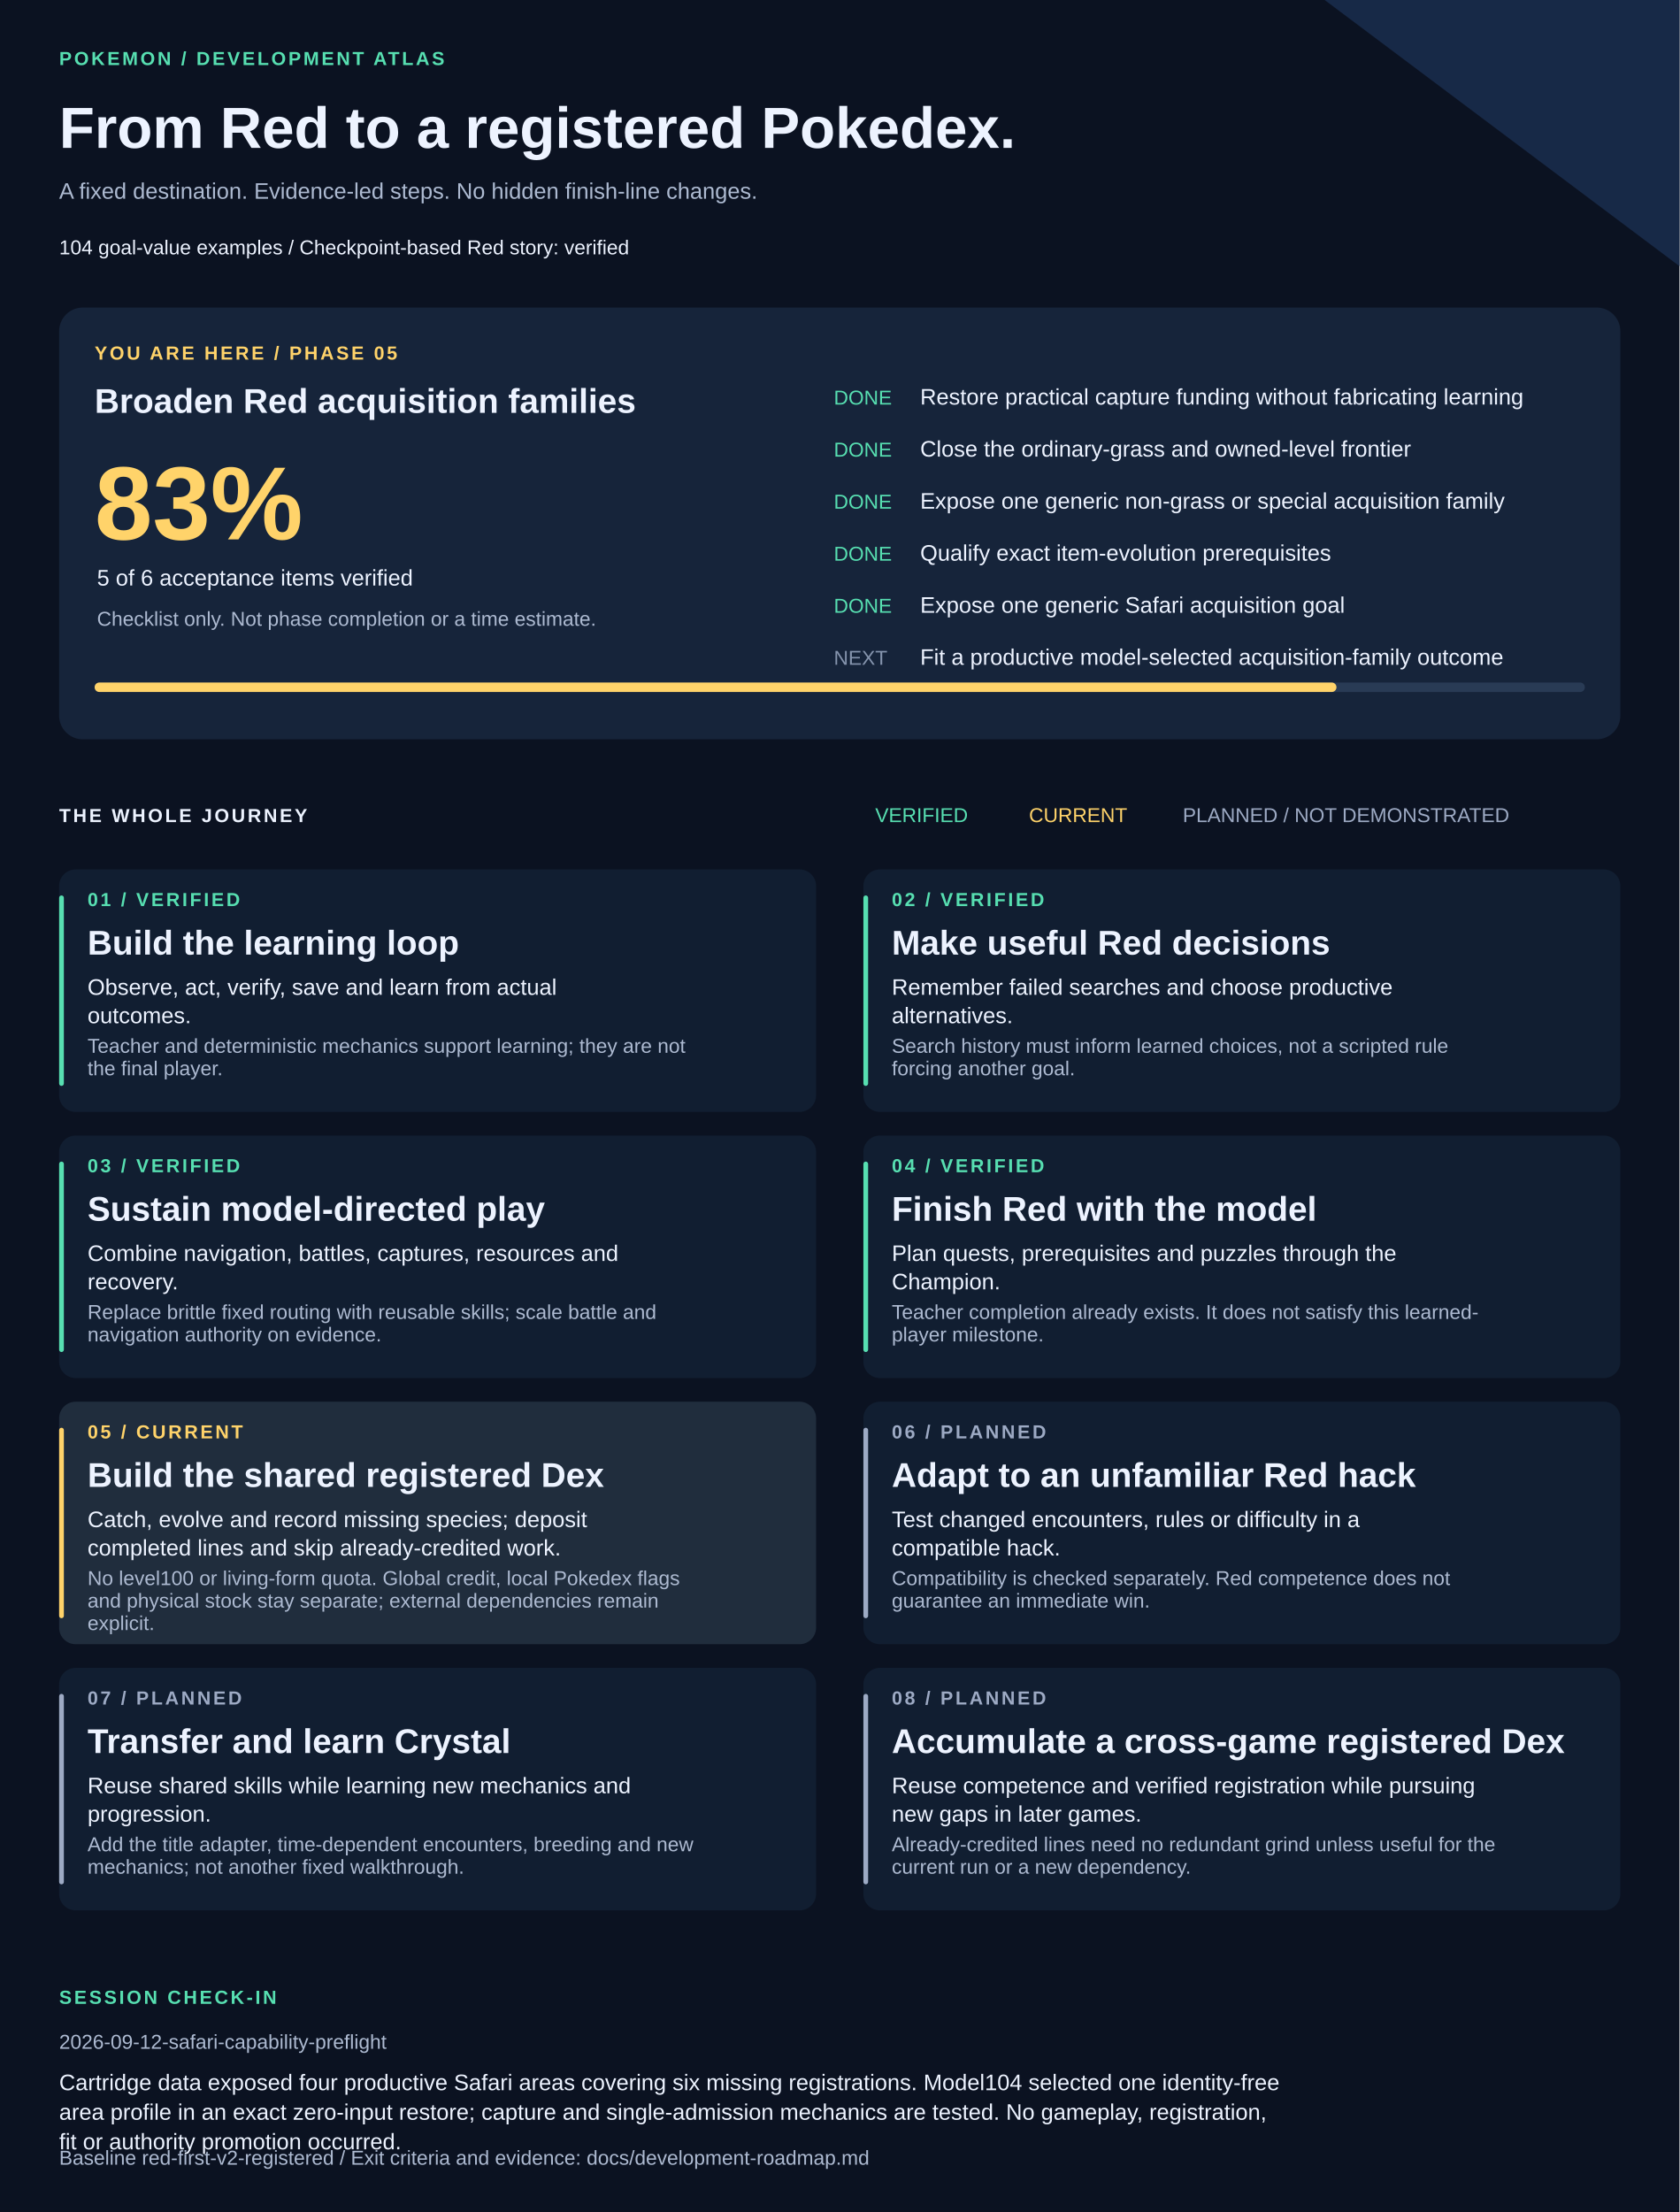
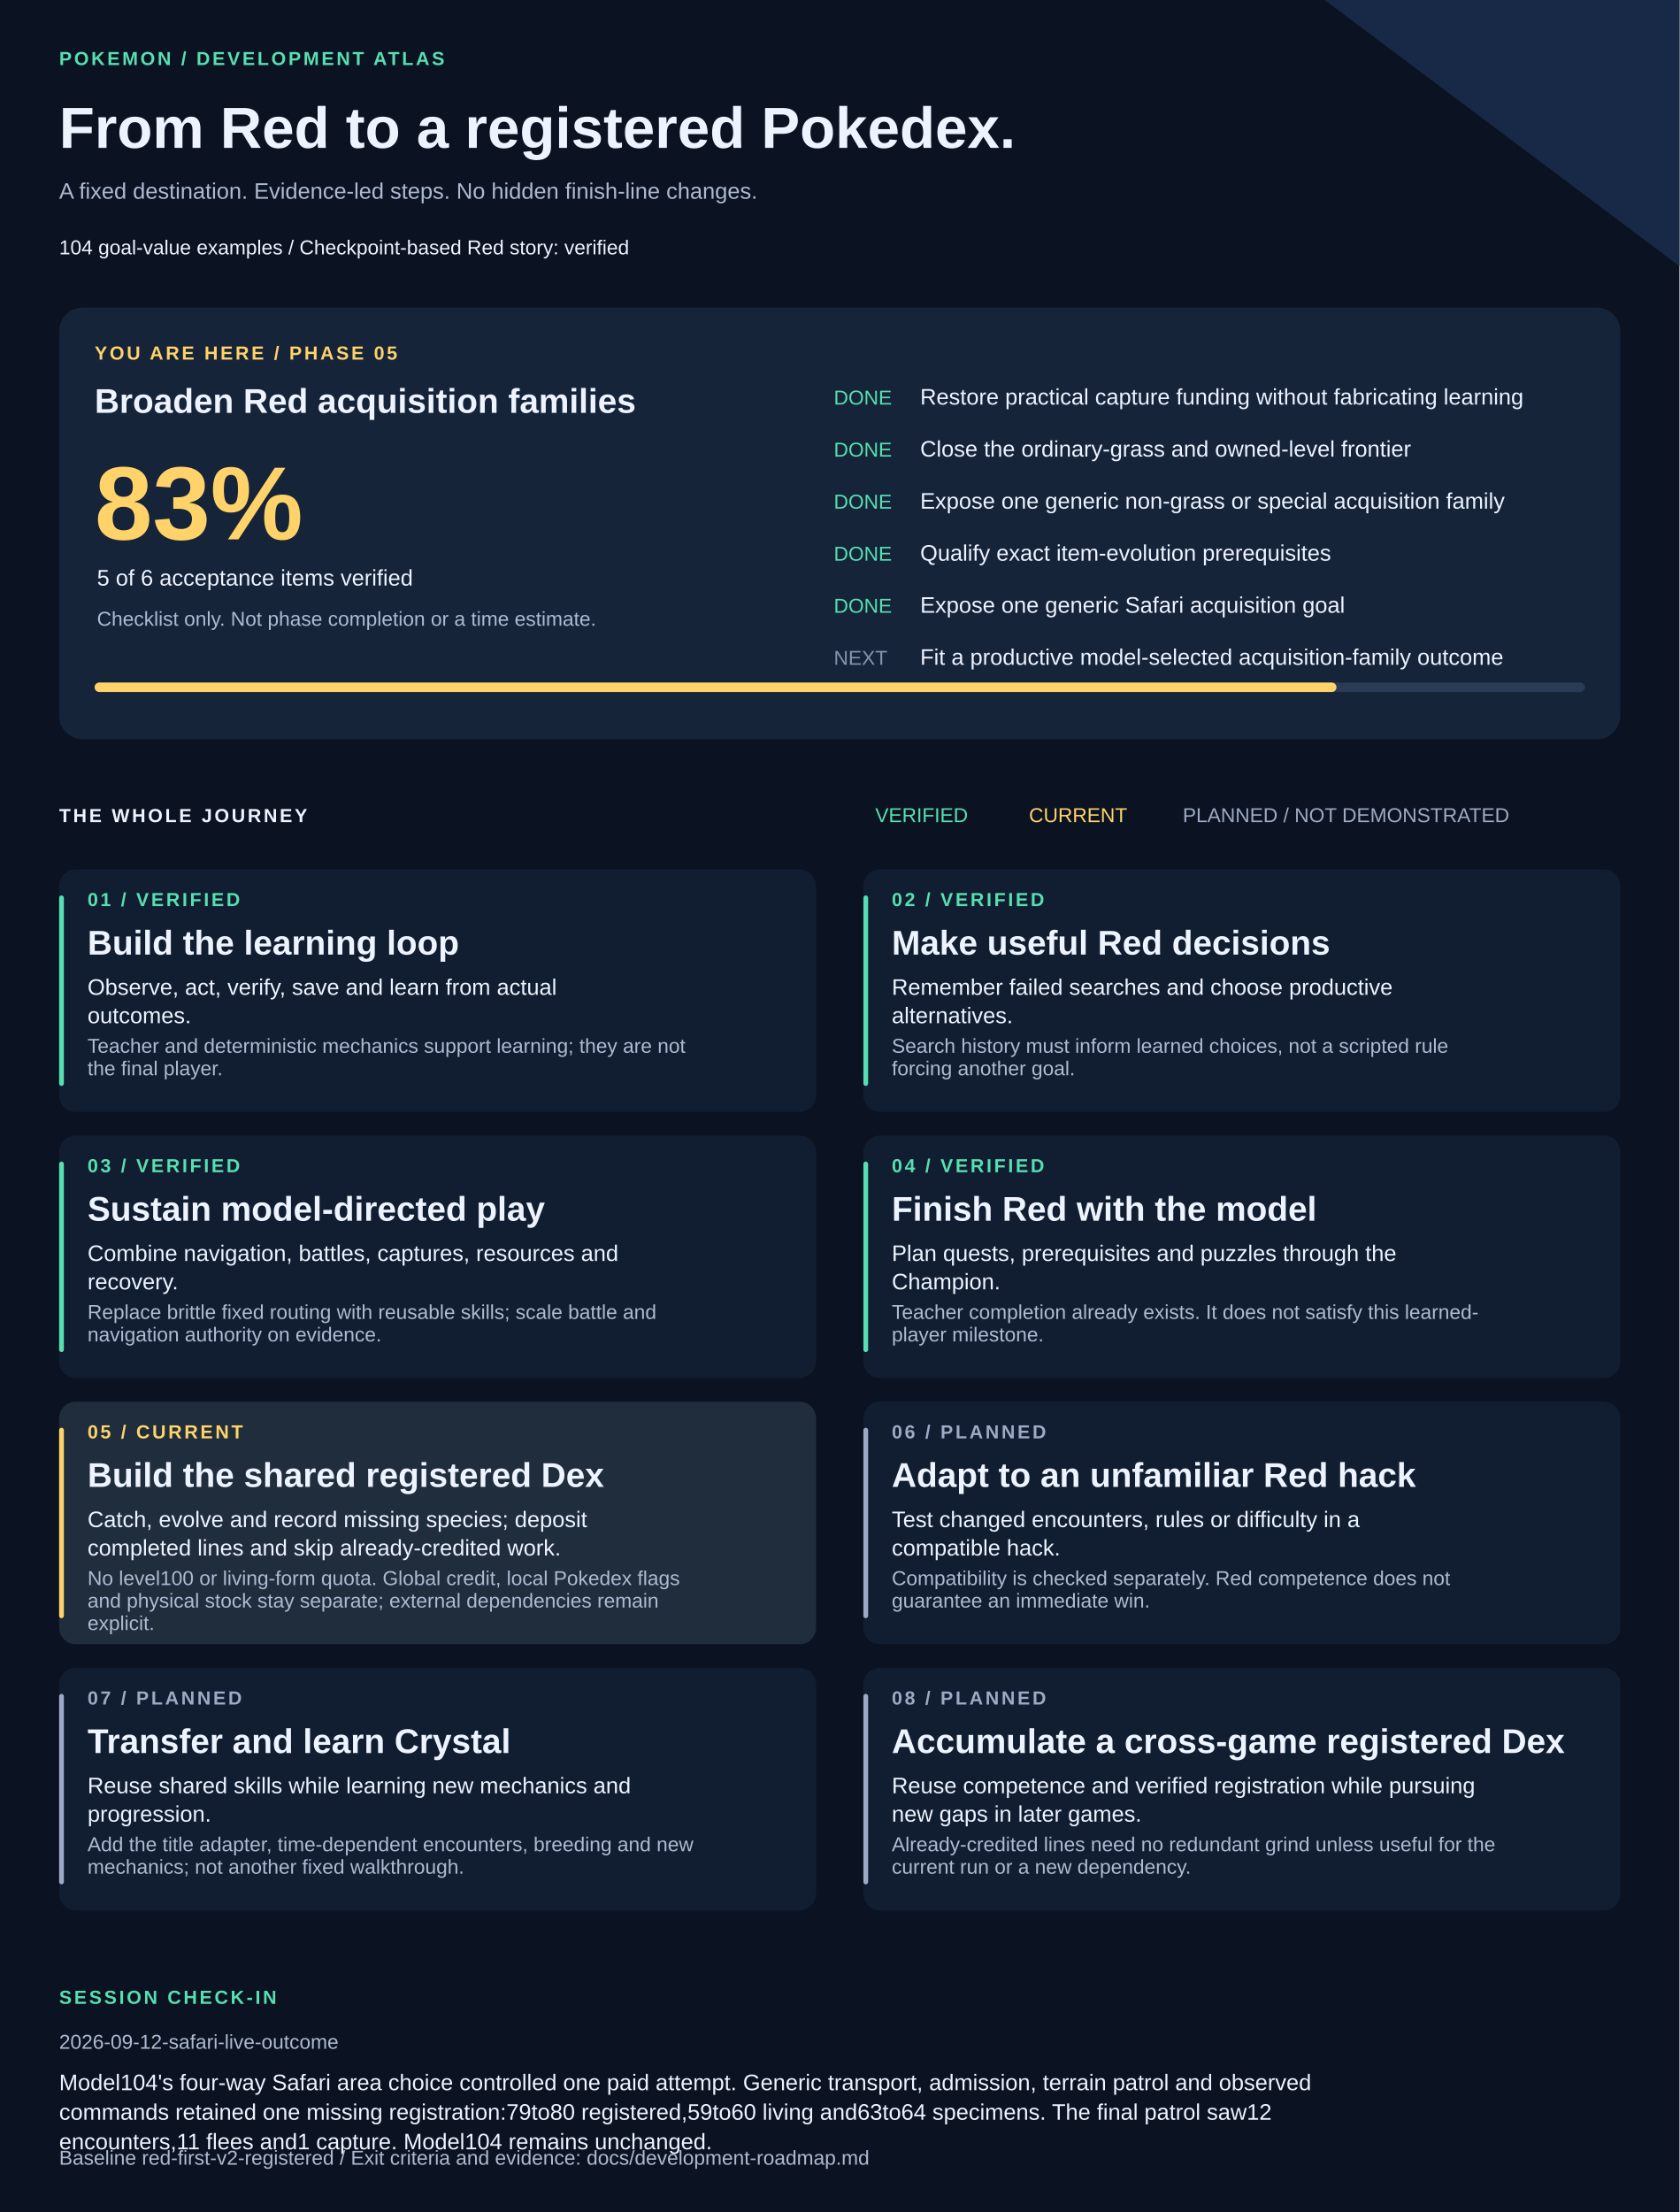
<svg xmlns="http://www.w3.org/2000/svg" width="1420" height="1870" viewBox="0 0 1420 1870" role="img" aria-labelledby="title description">
  <style>text{font-family:Arial,Helvetica,sans-serif;fill:#edf3ff}.muted{fill:#adbad1}.eyebrow{font-size:16px;letter-spacing:2px;font-weight:bold}.heading{font-size:29px;font-weight:bold}.body{font-size:19px}.small{font-size:17px}</style>
  <rect width="1420" height="1870" fill="#0b1221" />
  <path d="M1120 0H1420V225Z" fill="#172947" />
  <text x="50" y="55" class="eyebrow" style="fill:#57dfb1">POKEMON / DEVELOPMENT ATLAS</text>
  <text x="50" y="125" style="font-size:49px;font-weight:bold">From Red to a registered Pokedex.</text>
  <text x="50" y="168" class="body muted">A fixed destination. Evidence-led steps. No hidden finish-line changes.</text>
  <text x="50" y="215" class="small">104 goal-value examples  /  Checkpoint-based Red story: verified</text>
  <rect x="50" y="260" width="1320" height="365" rx="20" fill="#16243a" />
  <text x="80" y="304" class="eyebrow" style="fill:#ffd36a">YOU ARE HERE / PHASE 05</text>
  <text x="80" y="349" class="heading">Broaden Red acquisition families</text>
  <text x="80" y="456" style="font-size:88px;font-weight:bold;fill:#ffd36a">83%</text>
  <text x="82" y="495" class="body">5 of 6 acceptance items verified</text>
  <text x="82" y="529" class="small muted">Checklist only. Not phase completion or a time estimate.</text>
  <text x="705" y="342" class="small" style="fill:#57dfb1">DONE</text>
  <text x="778" y="342" class="body">Restore practical capture funding without fabricating learning</text>
  <text x="705" y="386" class="small" style="fill:#57dfb1">DONE</text>
  <text x="778" y="386" class="body">Close the ordinary-grass and owned-level frontier</text>
  <text x="705" y="430" class="small" style="fill:#57dfb1">DONE</text>
  <text x="778" y="430" class="body">Expose one generic non-grass or special acquisition family</text>
  <text x="705" y="474" class="small" style="fill:#57dfb1">DONE</text>
  <text x="778" y="474" class="body">Qualify exact item-evolution prerequisites</text>
  <text x="705" y="518" class="small" style="fill:#57dfb1">DONE</text>
  <text x="778" y="518" class="body">Expose one generic Safari acquisition goal</text>
  <text x="705" y="562" class="small" style="fill:#8594ad">NEXT</text>
  <text x="778" y="562" class="body">Fit a productive model-selected acquisition-family outcome</text>
  <rect x="80" y="577" width="1260" height="8" rx="4" fill="#293b55" />
  <rect x="80" y="577" width="1050" height="8" rx="4" fill="#ffd36a" />
  <text x="50" y="695" class="eyebrow">THE WHOLE JOURNEY</text>
  <text x="740" y="695" class="small" style="fill:#57dfb1">VERIFIED</text>
  <text x="870" y="695" class="small" style="fill:#ffd36a">CURRENT</text>
  <text x="1000" y="695" class="small" style="fill:#9daac4">PLANNED / NOT DEMONSTRATED</text>
  <rect x="50" y="735" width="640" height="205" rx="14" fill="#111e31" />
  <rect x="50" y="757" width="4" height="161" rx="2" fill="#57dfb1" />
  <text x="74" y="766" class="eyebrow" style="fill:#57dfb1">01 / VERIFIED</text>
  <text x="74" y="807" class="heading">Build the learning loop</text>
  <text x="74" y="841" class="body">Observe, act, verify, save and learn from actual</text>
  <text x="74" y="865" class="body">outcomes.</text>
  <text x="74" y="890" class="small muted">Teacher and deterministic mechanics support learning; they are not</text>
  <text x="74" y="909" class="small muted">the final player.</text>
  <rect x="730" y="735" width="640" height="205" rx="14" fill="#111e31" />
  <rect x="730" y="757" width="4" height="161" rx="2" fill="#57dfb1" />
  <text x="754" y="766" class="eyebrow" style="fill:#57dfb1">02 / VERIFIED</text>
  <text x="754" y="807" class="heading">Make useful Red decisions</text>
  <text x="754" y="841" class="body">Remember failed searches and choose productive</text>
  <text x="754" y="865" class="body">alternatives.</text>
  <text x="754" y="890" class="small muted">Search history must inform learned choices, not a scripted rule</text>
  <text x="754" y="909" class="small muted">forcing another goal.</text>
  <rect x="50" y="960" width="640" height="205" rx="14" fill="#111e31" />
  <rect x="50" y="982" width="4" height="161" rx="2" fill="#57dfb1" />
  <text x="74" y="991" class="eyebrow" style="fill:#57dfb1">03 / VERIFIED</text>
  <text x="74" y="1032" class="heading">Sustain model-directed play</text>
  <text x="74" y="1066" class="body">Combine navigation, battles, captures, resources and</text>
  <text x="74" y="1090" class="body">recovery.</text>
  <text x="74" y="1115" class="small muted">Replace brittle fixed routing with reusable skills; scale battle and</text>
  <text x="74" y="1134" class="small muted">navigation authority on evidence.</text>
  <rect x="730" y="960" width="640" height="205" rx="14" fill="#111e31" />
  <rect x="730" y="982" width="4" height="161" rx="2" fill="#57dfb1" />
  <text x="754" y="991" class="eyebrow" style="fill:#57dfb1">04 / VERIFIED</text>
  <text x="754" y="1032" class="heading">Finish Red with the model</text>
  <text x="754" y="1066" class="body">Plan quests, prerequisites and puzzles through the</text>
  <text x="754" y="1090" class="body">Champion.</text>
  <text x="754" y="1115" class="small muted">Teacher completion already exists. It does not satisfy this learned-</text>
  <text x="754" y="1134" class="small muted">player milestone.</text>
  <rect x="50" y="1185" width="640" height="205" rx="14" fill="#202d3d" />
  <rect x="50" y="1207" width="4" height="161" rx="2" fill="#ffd36a" />
  <text x="74" y="1216" class="eyebrow" style="fill:#ffd36a">05 / CURRENT</text>
  <text x="74" y="1257" class="heading">Build the shared registered Dex</text>
  <text x="74" y="1291" class="body">Catch, evolve and record missing species; deposit</text>
  <text x="74" y="1315" class="body">completed lines and skip already-credited work.</text>
  <text x="74" y="1340" class="small muted">No level100 or living-form quota. Global credit, local Pokedex flags</text>
  <text x="74" y="1359" class="small muted">and physical stock stay separate; external dependencies remain</text>
  <text x="74" y="1378" class="small muted">explicit.</text>
  <rect x="730" y="1185" width="640" height="205" rx="14" fill="#111e31" />
  <rect x="730" y="1207" width="4" height="161" rx="2" fill="#9daac4" />
  <text x="754" y="1216" class="eyebrow" style="fill:#9daac4">06 / PLANNED</text>
  <text x="754" y="1257" class="heading">Adapt to an unfamiliar Red hack</text>
  <text x="754" y="1291" class="body">Test changed encounters, rules or difficulty in a</text>
  <text x="754" y="1315" class="body">compatible hack.</text>
  <text x="754" y="1340" class="small muted">Compatibility is checked separately. Red competence does not</text>
  <text x="754" y="1359" class="small muted">guarantee an immediate win.</text>
  <rect x="50" y="1410" width="640" height="205" rx="14" fill="#111e31" />
  <rect x="50" y="1432" width="4" height="161" rx="2" fill="#9daac4" />
  <text x="74" y="1441" class="eyebrow" style="fill:#9daac4">07 / PLANNED</text>
  <text x="74" y="1482" class="heading">Transfer and learn Crystal</text>
  <text x="74" y="1516" class="body">Reuse shared skills while learning new mechanics and</text>
  <text x="74" y="1540" class="body">progression.</text>
  <text x="74" y="1565" class="small muted">Add the title adapter, time-dependent encounters, breeding and new</text>
  <text x="74" y="1584" class="small muted">mechanics; not another fixed walkthrough.</text>
  <rect x="730" y="1410" width="640" height="205" rx="14" fill="#111e31" />
  <rect x="730" y="1432" width="4" height="161" rx="2" fill="#9daac4" />
  <text x="754" y="1441" class="eyebrow" style="fill:#9daac4">08 / PLANNED</text>
  <text x="754" y="1482" class="heading">Accumulate a cross-game registered Dex</text>
  <text x="754" y="1516" class="body">Reuse competence and verified registration while pursuing</text>
  <text x="754" y="1540" class="body">new gaps in later games.</text>
  <text x="754" y="1565" class="small muted">Already-credited lines need no redundant grind unless useful for the</text>
  <text x="754" y="1584" class="small muted">current run or a new dependency.</text>
  <text x="50" y="1694" class="eyebrow" style="fill:#57dfb1">SESSION CHECK-IN</text>
-   <text x="50" y="1732" class="small muted">2026-09-12-safari-capability-preflight</text>
-   <text x="50" y="1767" class="body">Cartridge data exposed four productive Safari areas covering six missing registrations. Model104 selected one identity-free</text>
-   <text x="50" y="1792" class="body">area profile in an exact zero-input restore; capture and single-admission mechanics are tested. No gameplay, registration,</text>
-   <text x="50" y="1817" class="body">fit or authority promotion occurred.</text>
+   <text x="50" y="1732" class="small muted">2026-09-12-safari-live-outcome</text>
+   <text x="50" y="1767" class="body">Model104's four-way Safari area choice controlled one paid attempt. Generic transport, admission, terrain patrol and observed</text>
+   <text x="50" y="1792" class="body">commands retained one missing registration:79to80 registered,59to60 living and63to64 specimens. The final patrol saw12</text>
+   <text x="50" y="1817" class="body">encounters,11 flees and1 capture. Model104 remains unchanged.</text>
  <text x="50" y="1830" class="small muted">Baseline red-first-v2-registered / Exit criteria and evidence: docs/development-roadmap.md</text>
</svg>
